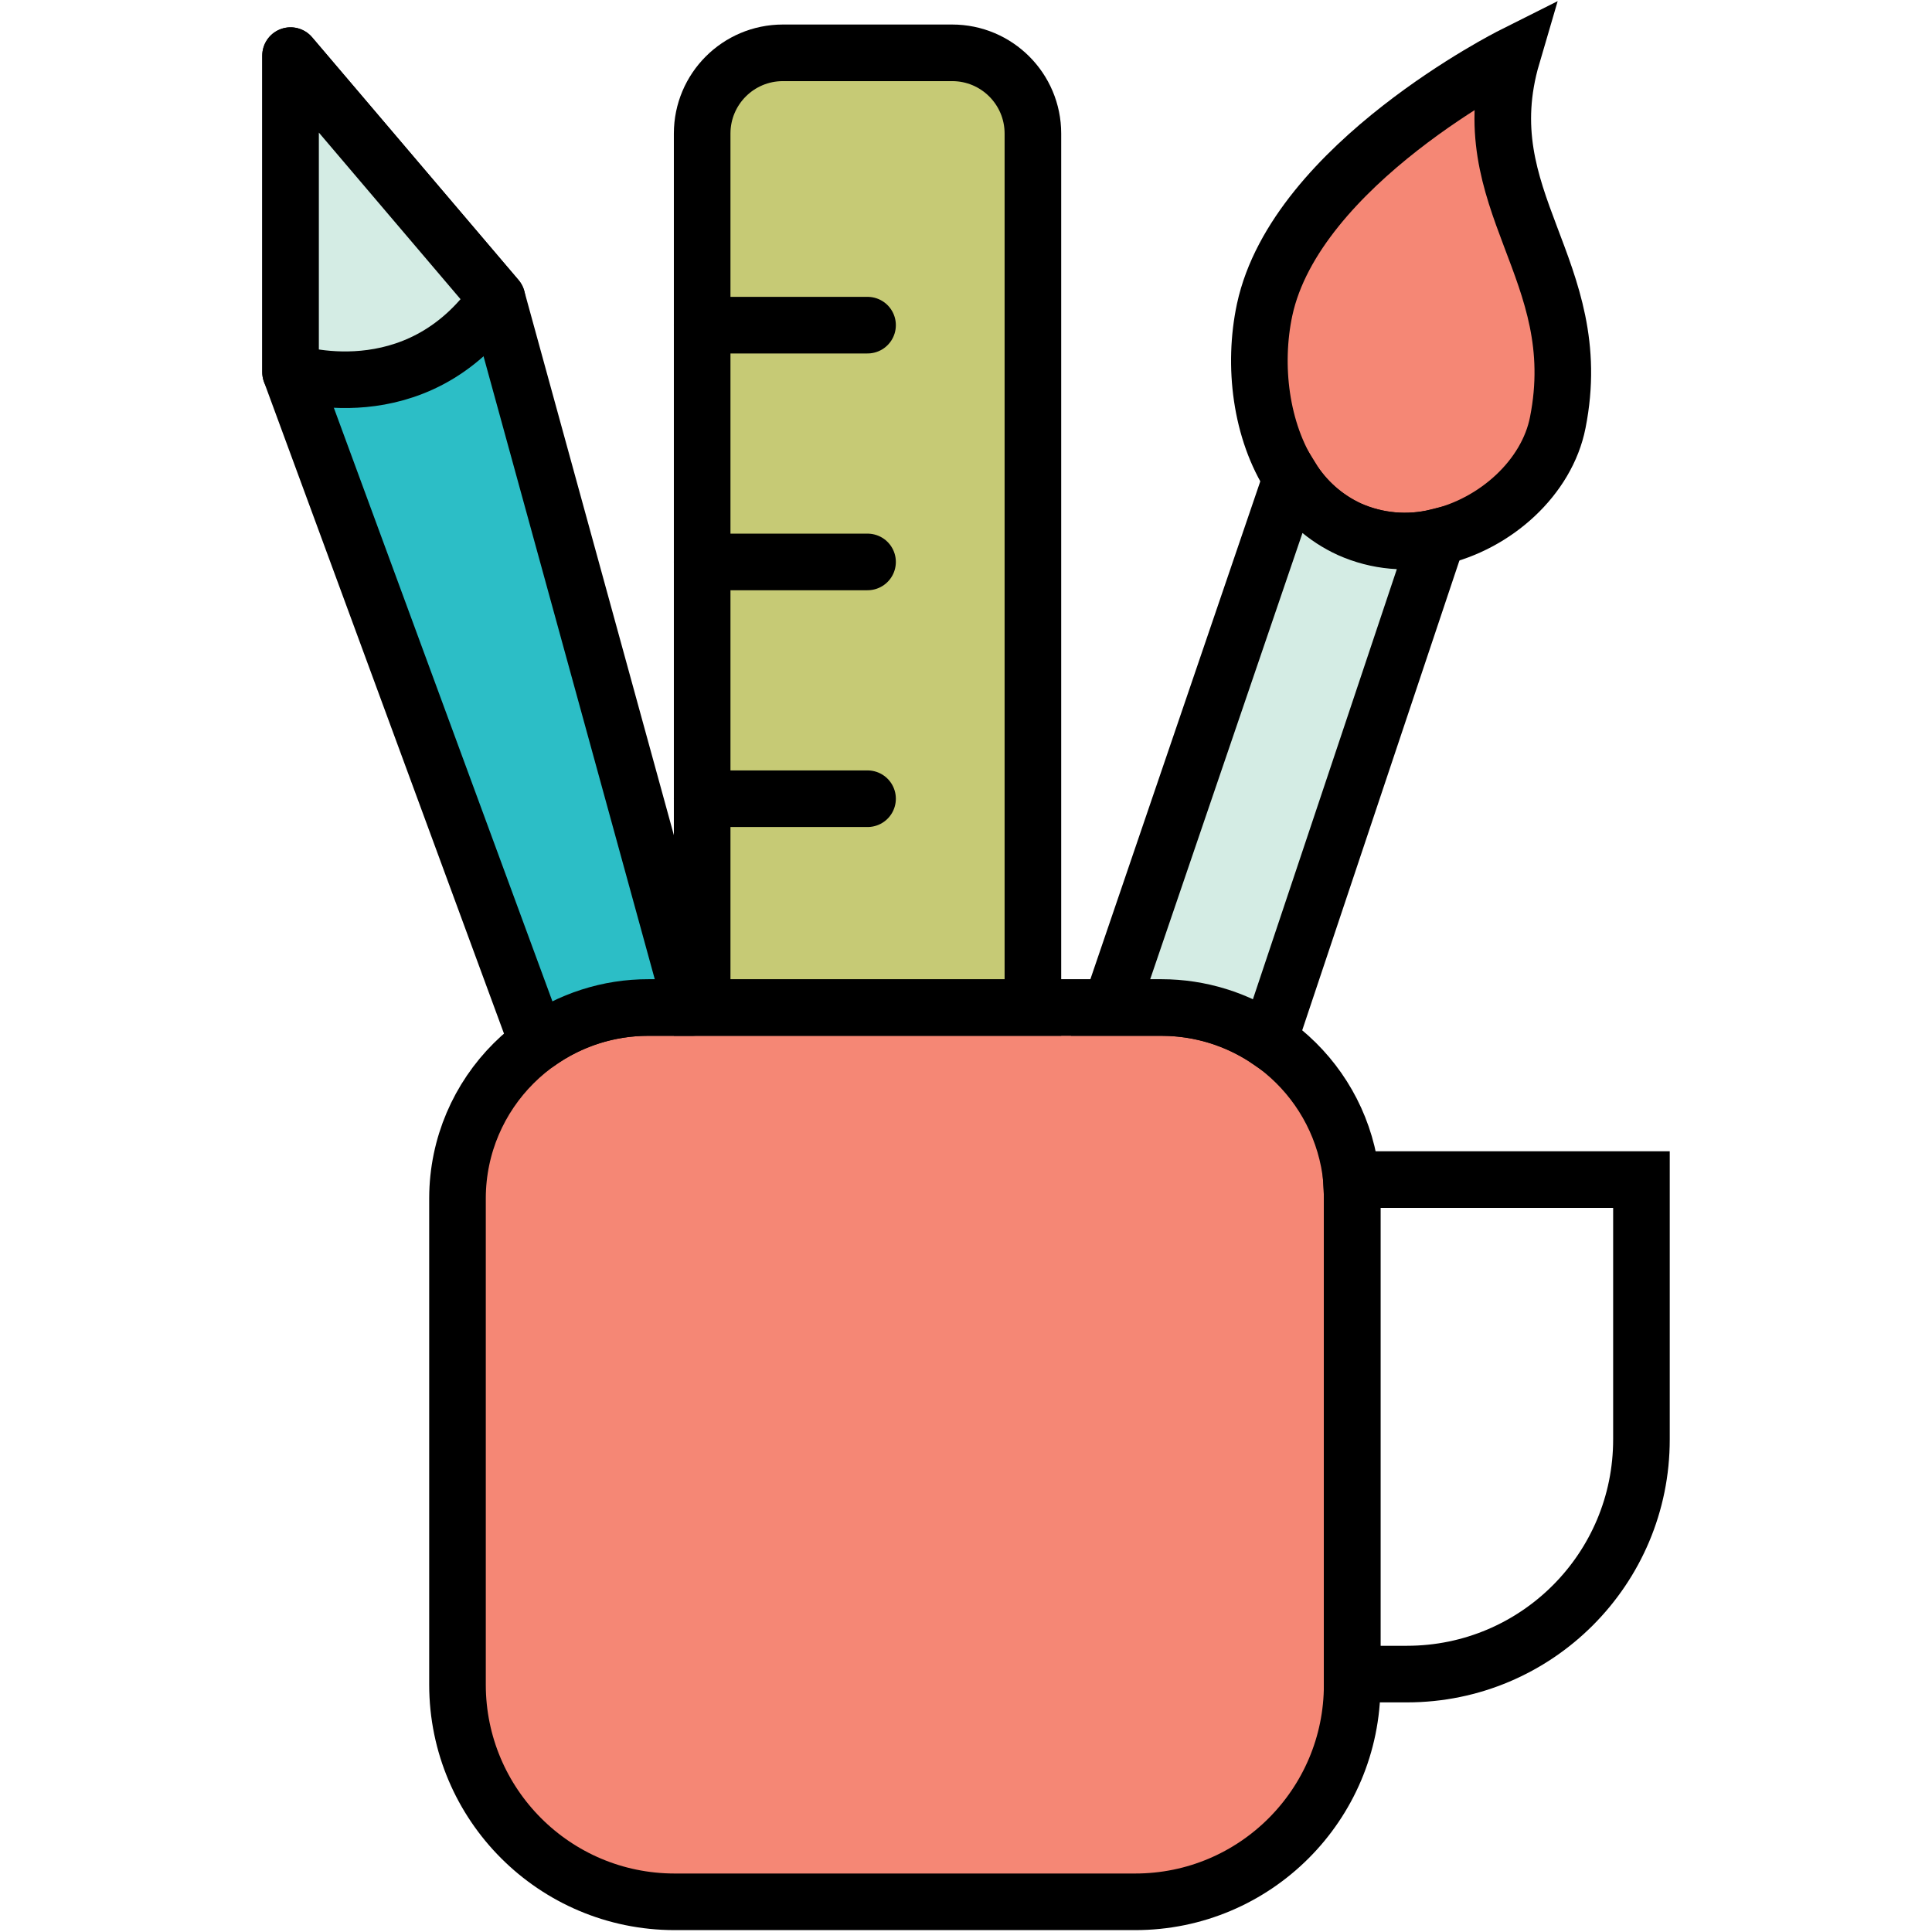
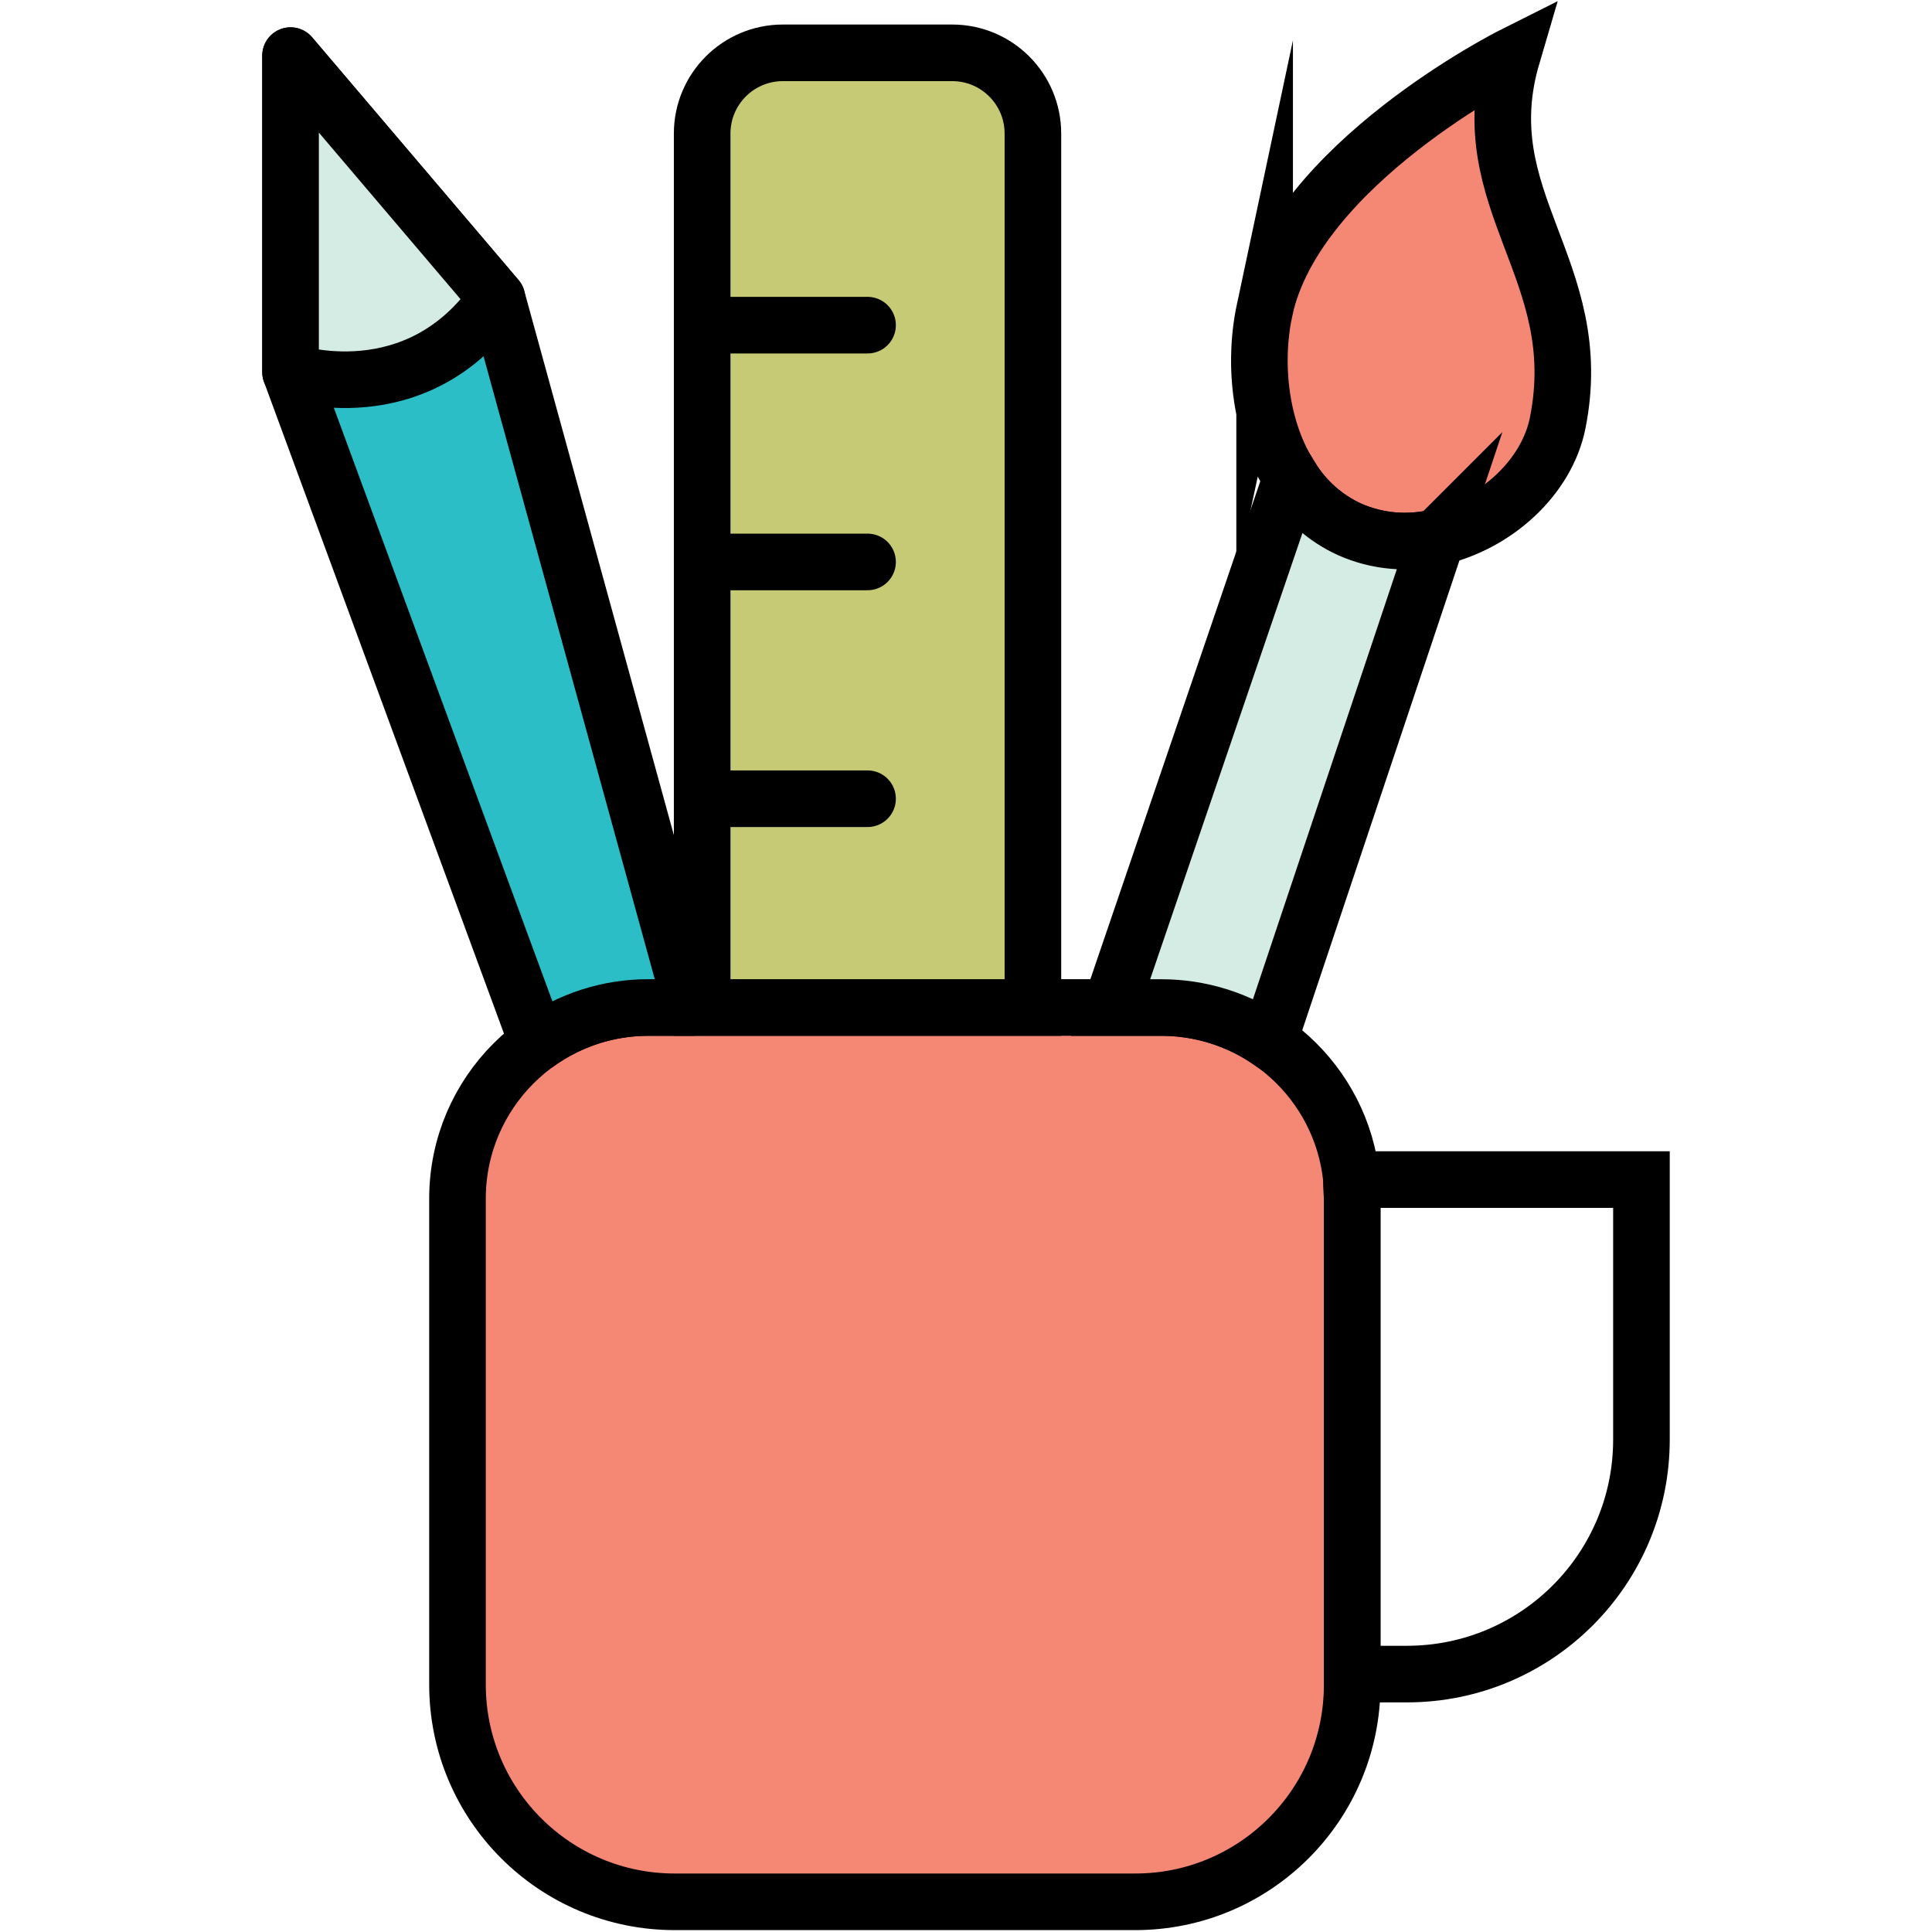
- <svg xmlns="http://www.w3.org/2000/svg" viewBox="0 0 512 512">
-   <g data-name="Pen stand">
-     <path fill="#f58775" stroke="#000" stroke-miterlimit="10" stroke-width="15" d="M358.34,317.52v129A57.49,57.49,0,0,1,300.82,504H178.76a57.56,57.56,0,0,1-57.52-57.52v-129A50.64,50.64,0,0,1,171.86,267h136a50.6,50.6,0,0,1,50.31,45.6C358.23,314.27,358.34,315.84,358.34,317.52Z" />
-     <path fill="none" stroke="#000" stroke-miterlimit="10" stroke-width="15" d="M435,312.6v68.82a62.15,62.15,0,0,1-62.12,62.23H358.34V317.52c0-1.67-.1-3.24-.21-4.92Z" />
-     <path fill="#c6ca75" stroke="#000" stroke-miterlimit="10" stroke-width="15" d="M273.73,35.39V267H186.08V35.39A21.39,21.39,0,0,1,207.47,14h44.86A21.39,21.39,0,0,1,273.73,35.39Z" />
-     <path fill="#f58775" stroke="#000" stroke-miterlimit="10" stroke-width="15" d="M335.14,82.09c8.3-38.6,65.6-67.35,65.6-67.35C389.41,53.31,420.9,71.35,412.82,112c-2.86,14.53-16.46,26.87-31.93,30.36a36.51,36.51,0,0,1-23.32-2.06,36,36,0,0,1-15.37-13.62C334.09,114.18,332,96.86,335.14,82.09Z" />
-     <path fill="#d4ece4" stroke="#000" stroke-miterlimit="10" stroke-width="15" d="M380.93,142.33,336.27,275.79A50.56,50.56,0,0,0,307.82,267H294.33l47.9-140.36a35.31,35.31,0,0,0,15.37,13.6A35.94,35.94,0,0,0,380.93,142.33Z" />
-     <path fill="#2cbec6" stroke="#000" stroke-linecap="round" stroke-linejoin="round" stroke-width="15" d="M183.36,267h-11.5a50.23,50.23,0,0,0-29.39,9.41L77,98.62V14.74l54.7,64.32Z" />
-     <path fill="#d4ece4" stroke="#000" stroke-linecap="round" stroke-linejoin="round" stroke-width="15" d="M131.7,79.06C110.36,109.91,77,98.62,77,98.62V14.74Z" />
-     <line x1="186.08" x2="229.91" y1="211.67" y2="211.67" fill="none" stroke="#000" stroke-linecap="round" stroke-linejoin="round" stroke-width="15" />
-     <line x1="186.08" x2="229.91" y1="148.92" y2="148.92" fill="none" stroke="#000" stroke-linecap="round" stroke-linejoin="round" stroke-width="15" />
-     <line x1="186.08" x2="229.91" y1="86.17" y2="86.17" fill="none" stroke="#000" stroke-linecap="round" stroke-linejoin="round" stroke-width="15" />
+ <svg xmlns="http://www.w3.org/2000/svg" viewBox="0 0 512 512" stroke="#000">
+   <g stroke-miterlimit="10" stroke-width="15">
+     <path fill="#f58775" d="M358.34 317.52v129A57.49 57.49 0 0 1 300.82 504H178.76a57.56 57.56 0 0 1-57.52-57.52v-129A50.64 50.64 0 0 1 171.86 267h136a50.6 50.6 0 0 1 50.31 45.6l.17 4.92z" />
+     <path fill="none" d="M435 312.6v68.82a62.15 62.15 0 0 1-62.12 62.23h-14.54V317.52l-.2-4.92z" />
+     <path fill="#c6ca75" d="M273.73 35.4V267h-87.65V35.4A21.39 21.39 0 0 1 207.47 14h44.86a21.39 21.39 0 0 1 21.4 21.39z" />
+     <path fill="#f58775" d="M335.14 82.1c8.3-38.6 65.6-67.35 65.6-67.35C389.4 53.3 420.9 71.35 412.82 112c-2.86 14.53-16.46 26.87-31.93 30.36a36.51 36.51 0 0 1-23.32-2.06 36 36 0 0 1-15.37-13.62c-8.1-12.5-10.2-29.82-7.06-44.6z" />
+     <path fill="#d4ece4" d="M380.93 142.33L336.27 275.8a50.56 50.56 0 0 0-28.45-8.79h-13.5l47.9-140.36a35.31 35.31 0 0 0 15.37 13.6 35.94 35.94 0 0 0 23.33 2.09z" />
+   </g>
+   <g stroke-linejoin="round">
+     <path fill="#2cbec6" stroke-width="15" d="M183.36,267h-11.5a50.23,50.23,0,0,0-29.39,9.41L77,98.62V14.74l54.7,64.32Z" />
+     <path fill="#d4ece4" stroke-width="15" d="M131.7 79.06C110.36 109.9 77 98.62 77 98.62V14.74z" />
+     <path stroke-width="15" d="M186.08 211.67h43.83m-43.83-62.75h43.83m-43.83-62.75h43.83" fill="none" stroke-linecap="round" />
  </g>
</svg>
